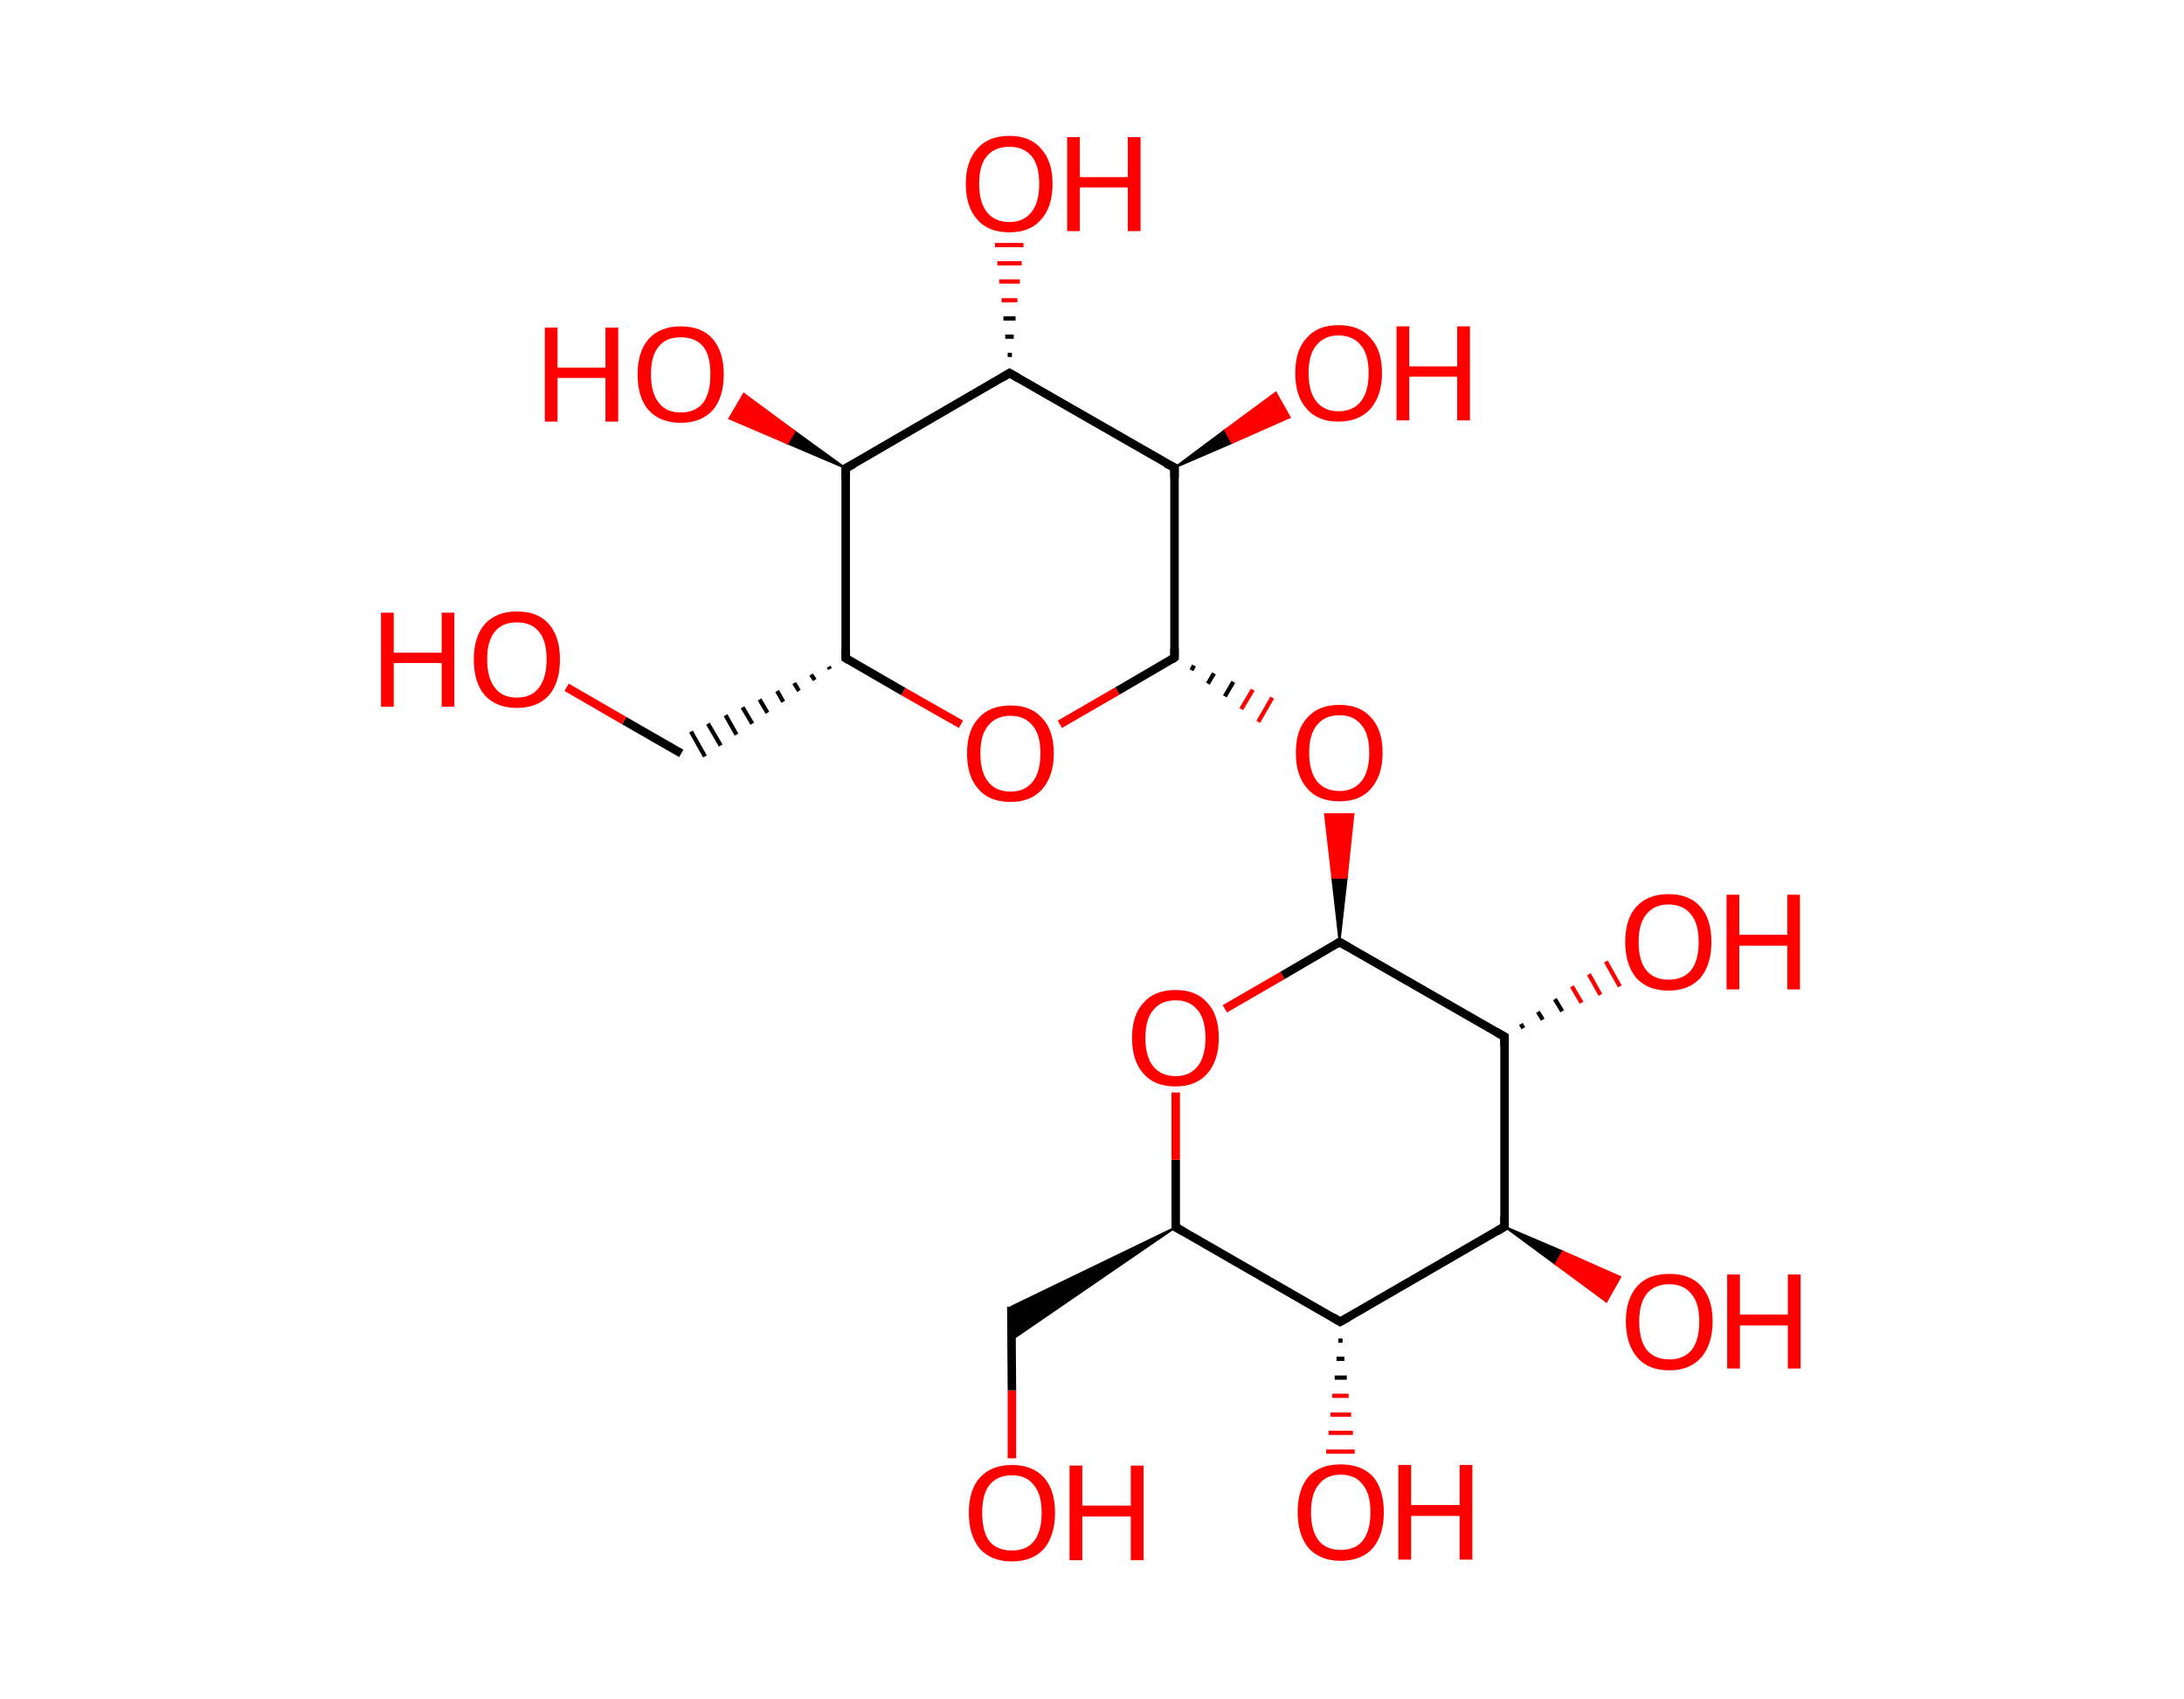
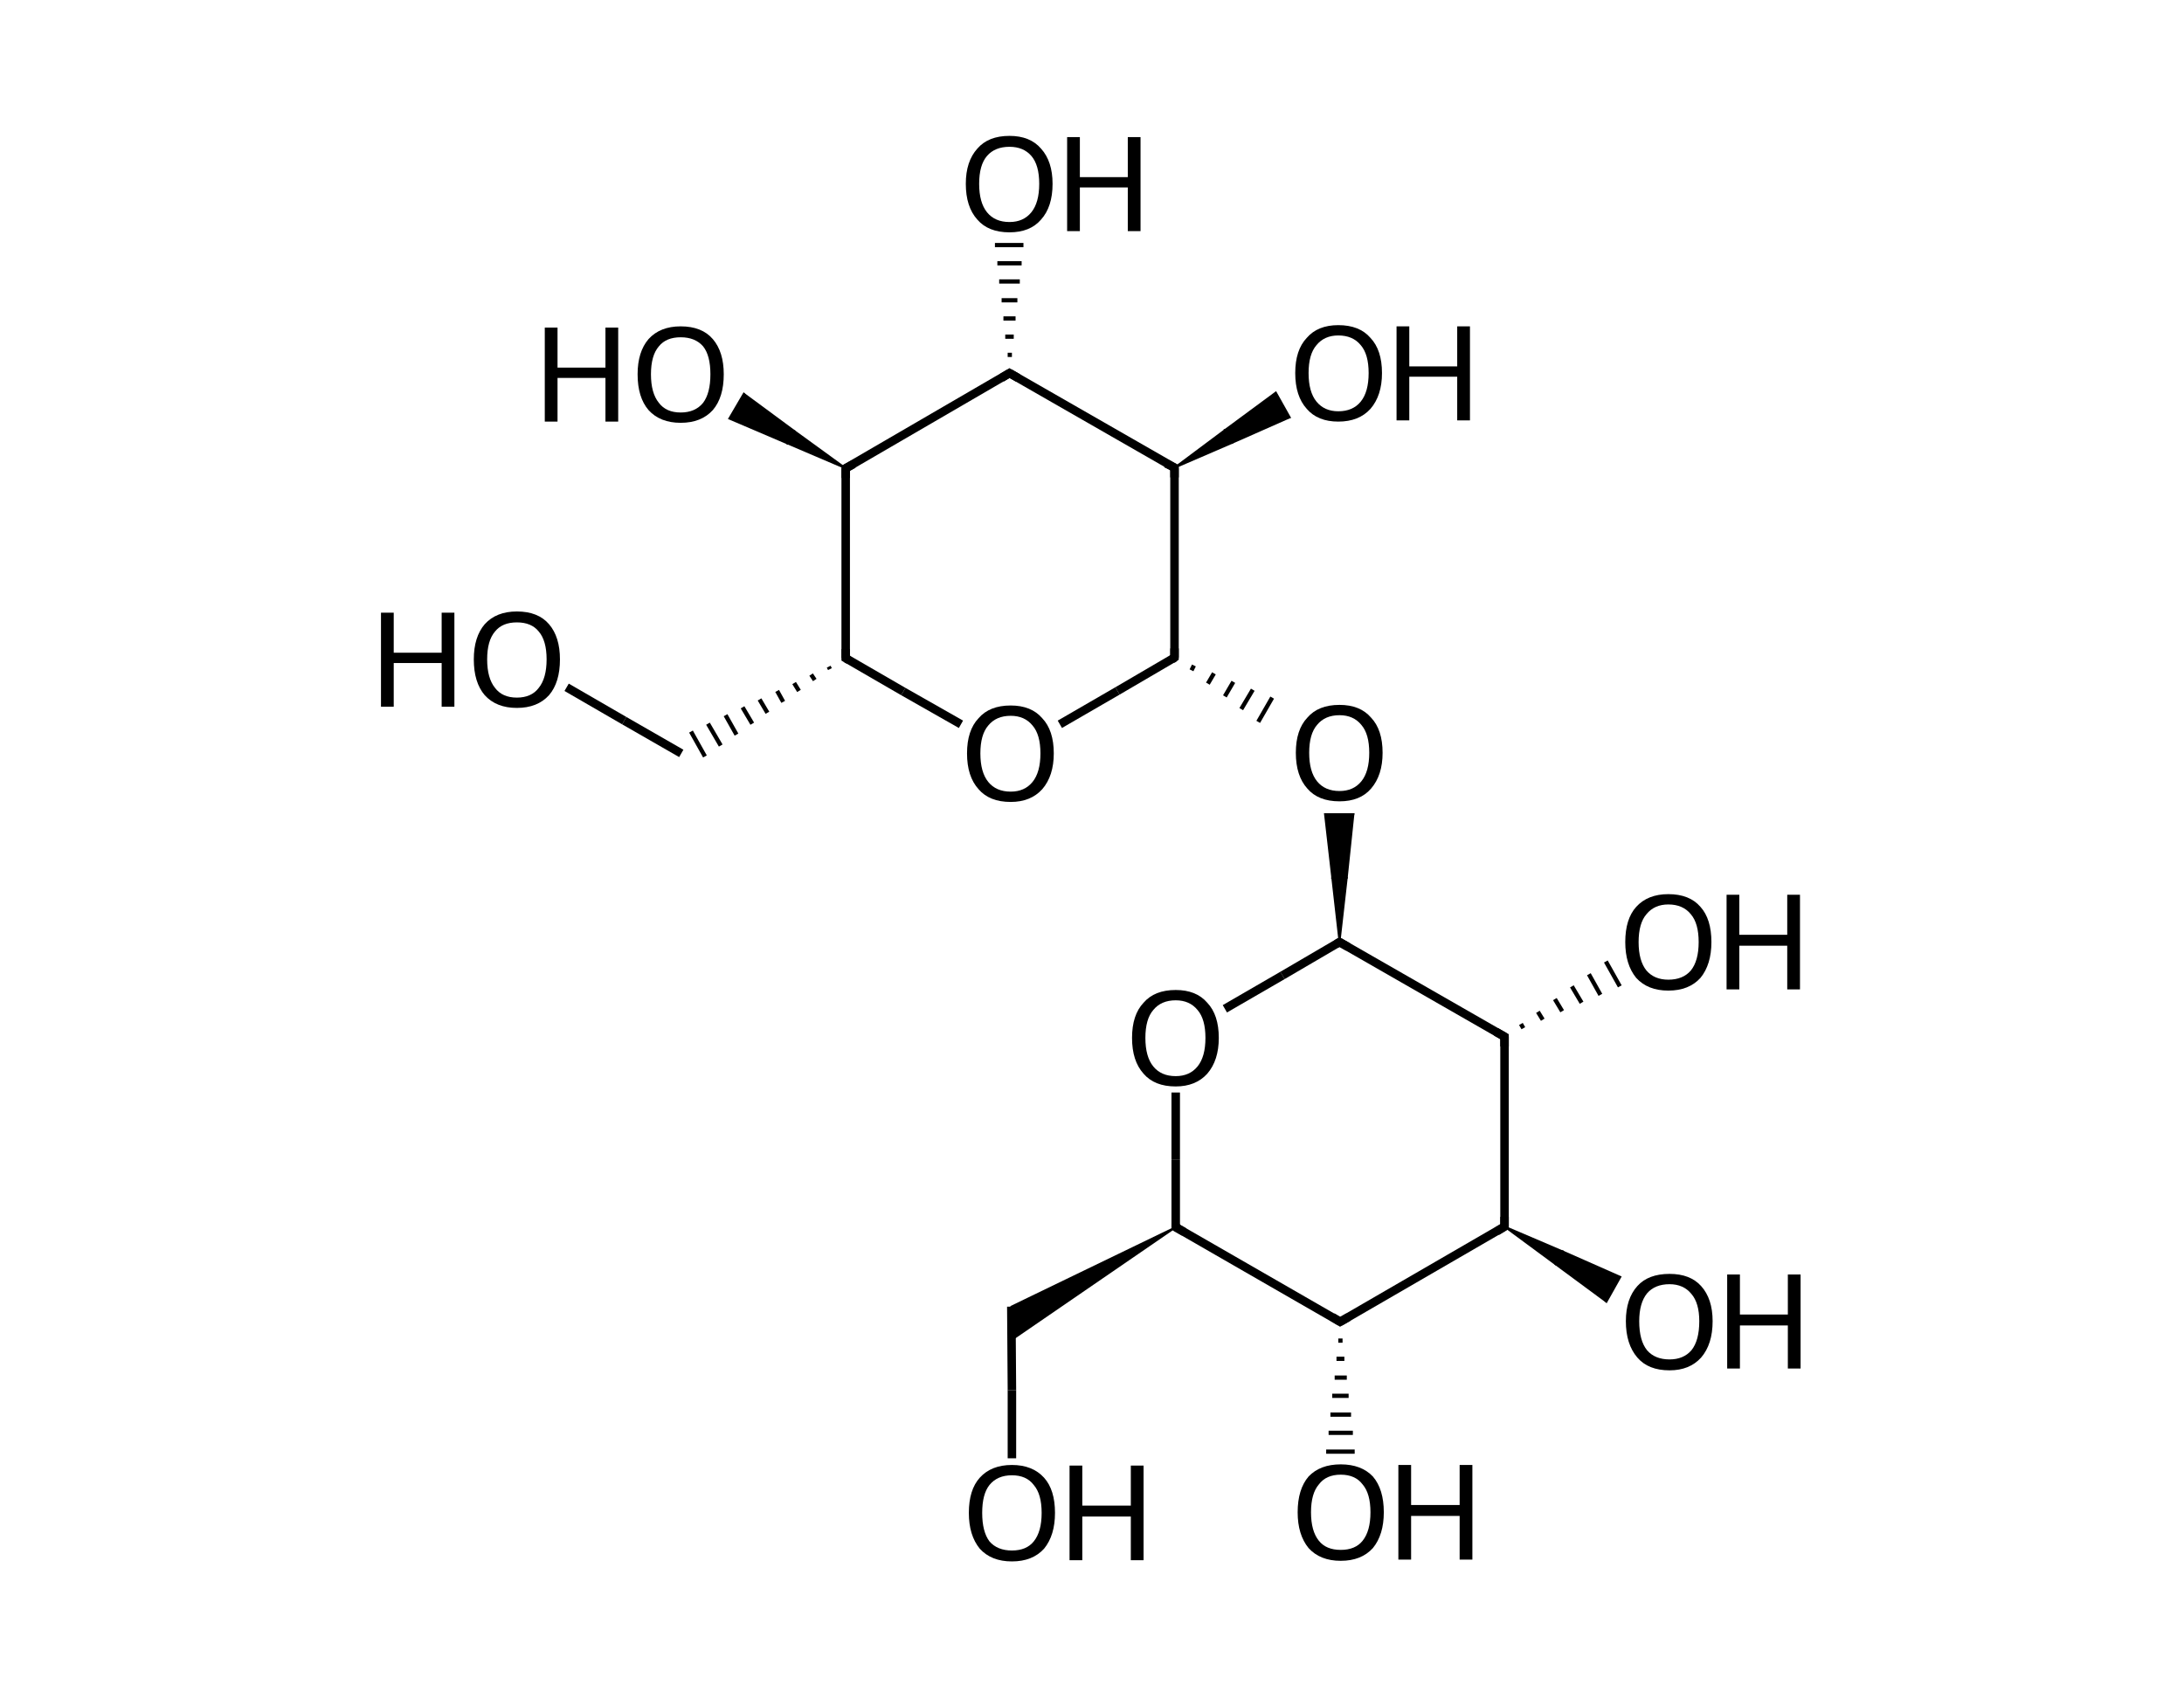
<svg xmlns="http://www.w3.org/2000/svg" version="1.1" baseProfile="full" xml:space="preserve" width="360px" height="280px" viewBox="0 0 360 280">
-   <path class="bond-0 atom-0 atom-1" d="M 166.8,240.4 L 166.8,229.2" style="fill:none;fill-rule:evenodd;stroke:#FF0000;stroke-width:1.4px;stroke-linecap:butt;stroke-linejoin:miter;stroke-opacity:1" />
+   <path class="bond-0 atom-0 atom-1" d="M 166.8,240.4 L 166.8,229.2" style="fill:none;fill-rule:evenodd;stroke:#000000;stroke-width:1.4px;stroke-linecap:butt;stroke-linejoin:miter;stroke-opacity:1" />
  <path class="bond-0 atom-0 atom-1" d="M 166.8,229.2 L 166.7,215.4" style="fill:none;fill-rule:evenodd;stroke:#000000;stroke-width:1.4px;stroke-linecap:butt;stroke-linejoin:miter;stroke-opacity:1" />
  <path class="bond-1 atom-2 atom-1" d="M 193.8,202.3 L 166.7,220.9 L 166.7,215.4 Z" style="fill:#000000;fill-rule:evenodd;fill-opacity:1;stroke:#000000;stroke-width:0.3px;stroke-linecap:butt;stroke-linejoin:miter;stroke-opacity:1;" />
  <path class="bond-2 atom-2 atom-3" d="M 193.8,202.3 L 193.8,191.2" style="fill:none;fill-rule:evenodd;stroke:#000000;stroke-width:1.4px;stroke-linecap:butt;stroke-linejoin:miter;stroke-opacity:1" />
-   <path class="bond-2 atom-2 atom-3" d="M 193.8,191.2 L 193.8,180.1" style="fill:none;fill-rule:evenodd;stroke:#FF0000;stroke-width:1.4px;stroke-linecap:butt;stroke-linejoin:miter;stroke-opacity:1" />
-   <path class="bond-3 atom-3 atom-4" d="M 201.9,166.3 L 211.4,160.8" style="fill:none;fill-rule:evenodd;stroke:#FF0000;stroke-width:1.4px;stroke-linecap:butt;stroke-linejoin:miter;stroke-opacity:1" />
+   <path class="bond-2 atom-2 atom-3" d="M 193.8,191.2 L 193.8,180.1" style="fill:none;fill-rule:evenodd;stroke:#000000;stroke-width:1.4px;stroke-linecap:butt;stroke-linejoin:miter;stroke-opacity:1" />
+   <path class="bond-3 atom-3 atom-4" d="M 201.9,166.3 L 211.4,160.8" style="fill:none;fill-rule:evenodd;stroke:#000000;stroke-width:1.4px;stroke-linecap:butt;stroke-linejoin:miter;stroke-opacity:1" />
  <path class="bond-3 atom-3 atom-4" d="M 211.4,160.8 L 220.8,155.3" style="fill:none;fill-rule:evenodd;stroke:#000000;stroke-width:1.4px;stroke-linecap:butt;stroke-linejoin:miter;stroke-opacity:1" />
  <path class="bond-4 atom-4 atom-5" d="M 220.8,155.3 L 219.6,144.7 L 222.0,144.7 Z" style="fill:#000000;fill-rule:evenodd;fill-opacity:1;stroke:#000000;stroke-width:0.3px;stroke-linecap:butt;stroke-linejoin:miter;stroke-opacity:1;" />
-   <path class="bond-4 atom-4 atom-5" d="M 219.6,144.7 L 223.1,134.2 L 218.4,134.2 Z" style="fill:#FF0000;fill-rule:evenodd;fill-opacity:1;stroke:#FF0000;stroke-width:0.3px;stroke-linecap:butt;stroke-linejoin:miter;stroke-opacity:1;" />
-   <path class="bond-4 atom-4 atom-5" d="M 219.6,144.7 L 222.0,144.7 L 223.1,134.2 Z" style="fill:#FF0000;fill-rule:evenodd;fill-opacity:1;stroke:#FF0000;stroke-width:0.3px;stroke-linecap:butt;stroke-linejoin:miter;stroke-opacity:1;" />
+   <path class="bond-4 atom-4 atom-5" d="M 219.6,144.7 L 223.1,134.2 L 218.4,134.2 Z" style="fill:#000000;fill-rule:evenodd;fill-opacity:1;stroke:#000000;stroke-width:0.3px;stroke-linecap:butt;stroke-linejoin:miter;stroke-opacity:1;" />
+   <path class="bond-4 atom-4 atom-5" d="M 219.6,144.7 L 222.0,144.7 L 223.1,134.2 Z" style="fill:#000000;fill-rule:evenodd;fill-opacity:1;stroke:#000000;stroke-width:0.3px;stroke-linecap:butt;stroke-linejoin:miter;stroke-opacity:1;" />
  <path class="bond-5 atom-6 atom-5" d="M 196.4,110.5 L 196.8,109.7" style="fill:none;fill-rule:evenodd;stroke:#000000;stroke-width:0.7px;stroke-linecap:butt;stroke-linejoin:miter;stroke-opacity:1" />
  <path class="bond-5 atom-6 atom-5" d="M 199.1,112.7 L 200.1,111.0" style="fill:none;fill-rule:evenodd;stroke:#000000;stroke-width:0.7px;stroke-linecap:butt;stroke-linejoin:miter;stroke-opacity:1" />
  <path class="bond-5 atom-6 atom-5" d="M 201.9,114.8 L 203.3,112.4" style="fill:none;fill-rule:evenodd;stroke:#000000;stroke-width:0.7px;stroke-linecap:butt;stroke-linejoin:miter;stroke-opacity:1" />
-   <path class="bond-5 atom-6 atom-5" d="M 204.6,116.9 L 206.5,113.7" style="fill:none;fill-rule:evenodd;stroke:#FF0000;stroke-width:0.7px;stroke-linecap:butt;stroke-linejoin:miter;stroke-opacity:1" />
-   <path class="bond-5 atom-6 atom-5" d="M 207.4,119.0 L 209.7,115.0" style="fill:none;fill-rule:evenodd;stroke:#FF0000;stroke-width:0.7px;stroke-linecap:butt;stroke-linejoin:miter;stroke-opacity:1" />
+   <path class="bond-5 atom-6 atom-5" d="M 204.6,116.9 L 206.5,113.7" style="fill:none;fill-rule:evenodd;stroke:#000000;stroke-width:0.7px;stroke-linecap:butt;stroke-linejoin:miter;stroke-opacity:1" />
+   <path class="bond-5 atom-6 atom-5" d="M 207.4,119.0 L 209.7,115.0" style="fill:none;fill-rule:evenodd;stroke:#000000;stroke-width:0.7px;stroke-linecap:butt;stroke-linejoin:miter;stroke-opacity:1" />
  <path class="bond-6 atom-6 atom-7" d="M 193.6,108.4 L 193.6,77.1" style="fill:none;fill-rule:evenodd;stroke:#000000;stroke-width:1.4px;stroke-linecap:butt;stroke-linejoin:miter;stroke-opacity:1" />
  <path class="bond-7 atom-7 atom-8" d="M 193.6,77.1 L 201.9,70.9 L 203.1,73.0 Z" style="fill:#000000;fill-rule:evenodd;fill-opacity:1;stroke:#000000;stroke-width:0.3px;stroke-linecap:butt;stroke-linejoin:miter;stroke-opacity:1;" />
-   <path class="bond-7 atom-7 atom-8" d="M 201.9,70.9 L 212.6,68.8 L 210.3,64.7 Z" style="fill:#FF0000;fill-rule:evenodd;fill-opacity:1;stroke:#FF0000;stroke-width:0.3px;stroke-linecap:butt;stroke-linejoin:miter;stroke-opacity:1;" />
-   <path class="bond-7 atom-7 atom-8" d="M 201.9,70.9 L 203.1,73.0 L 212.6,68.8 Z" style="fill:#FF0000;fill-rule:evenodd;fill-opacity:1;stroke:#FF0000;stroke-width:0.3px;stroke-linecap:butt;stroke-linejoin:miter;stroke-opacity:1;" />
+   <path class="bond-7 atom-7 atom-8" d="M 201.9,70.9 L 212.6,68.8 L 210.3,64.7 Z" style="fill:#000000;fill-rule:evenodd;fill-opacity:1;stroke:#000000;stroke-width:0.3px;stroke-linecap:butt;stroke-linejoin:miter;stroke-opacity:1;" />
+   <path class="bond-7 atom-7 atom-8" d="M 201.9,70.9 L 203.1,73.0 L 212.6,68.8 Z" style="fill:#000000;fill-rule:evenodd;fill-opacity:1;stroke:#000000;stroke-width:0.3px;stroke-linecap:butt;stroke-linejoin:miter;stroke-opacity:1;" />
  <path class="bond-8 atom-7 atom-9" d="M 193.6,77.1 L 166.4,61.5" style="fill:none;fill-rule:evenodd;stroke:#000000;stroke-width:1.4px;stroke-linecap:butt;stroke-linejoin:miter;stroke-opacity:1" />
  <path class="bond-9 atom-9 atom-10" d="M 166.1,58.5 L 166.8,58.5" style="fill:none;fill-rule:evenodd;stroke:#000000;stroke-width:0.7px;stroke-linecap:butt;stroke-linejoin:miter;stroke-opacity:1" />
  <path class="bond-9 atom-9 atom-10" d="M 165.7,55.5 L 167.1,55.5" style="fill:none;fill-rule:evenodd;stroke:#000000;stroke-width:0.7px;stroke-linecap:butt;stroke-linejoin:miter;stroke-opacity:1" />
  <path class="bond-9 atom-9 atom-10" d="M 165.4,52.5 L 167.4,52.5" style="fill:none;fill-rule:evenodd;stroke:#000000;stroke-width:0.7px;stroke-linecap:butt;stroke-linejoin:miter;stroke-opacity:1" />
-   <path class="bond-9 atom-9 atom-10" d="M 165.1,49.5 L 167.7,49.5" style="fill:none;fill-rule:evenodd;stroke:#FF0000;stroke-width:0.7px;stroke-linecap:butt;stroke-linejoin:miter;stroke-opacity:1" />
-   <path class="bond-9 atom-9 atom-10" d="M 164.7,46.4 L 168.1,46.4" style="fill:none;fill-rule:evenodd;stroke:#FF0000;stroke-width:0.7px;stroke-linecap:butt;stroke-linejoin:miter;stroke-opacity:1" />
-   <path class="bond-9 atom-9 atom-10" d="M 164.4,43.4 L 168.4,43.4" style="fill:none;fill-rule:evenodd;stroke:#FF0000;stroke-width:0.7px;stroke-linecap:butt;stroke-linejoin:miter;stroke-opacity:1" />
-   <path class="bond-9 atom-9 atom-10" d="M 164.0,40.4 L 168.7,40.4" style="fill:none;fill-rule:evenodd;stroke:#FF0000;stroke-width:0.7px;stroke-linecap:butt;stroke-linejoin:miter;stroke-opacity:1" />
+   <path class="bond-9 atom-9 atom-10" d="M 165.1,49.5 L 167.7,49.5" style="fill:none;fill-rule:evenodd;stroke:#000000;stroke-width:0.7px;stroke-linecap:butt;stroke-linejoin:miter;stroke-opacity:1" />
+   <path class="bond-9 atom-9 atom-10" d="M 164.7,46.4 L 168.1,46.4" style="fill:none;fill-rule:evenodd;stroke:#000000;stroke-width:0.7px;stroke-linecap:butt;stroke-linejoin:miter;stroke-opacity:1" />
+   <path class="bond-9 atom-9 atom-10" d="M 164.4,43.4 L 168.4,43.4" style="fill:none;fill-rule:evenodd;stroke:#000000;stroke-width:0.7px;stroke-linecap:butt;stroke-linejoin:miter;stroke-opacity:1" />
+   <path class="bond-9 atom-9 atom-10" d="M 164.0,40.4 L 168.7,40.4" style="fill:none;fill-rule:evenodd;stroke:#000000;stroke-width:0.7px;stroke-linecap:butt;stroke-linejoin:miter;stroke-opacity:1" />
  <path class="bond-10 atom-9 atom-11" d="M 166.4,61.5 L 139.4,77.2" style="fill:none;fill-rule:evenodd;stroke:#000000;stroke-width:1.4px;stroke-linecap:butt;stroke-linejoin:miter;stroke-opacity:1" />
  <path class="bond-11 atom-11 atom-12" d="M 139.4,77.2 L 129.8,73.1 L 131.0,71.1 Z" style="fill:#000000;fill-rule:evenodd;fill-opacity:1;stroke:#000000;stroke-width:0.3px;stroke-linecap:butt;stroke-linejoin:miter;stroke-opacity:1;" />
-   <path class="bond-11 atom-11 atom-12" d="M 129.8,73.1 L 122.6,64.9 L 120.2,69.0 Z" style="fill:#FF0000;fill-rule:evenodd;fill-opacity:1;stroke:#FF0000;stroke-width:0.3px;stroke-linecap:butt;stroke-linejoin:miter;stroke-opacity:1;" />
-   <path class="bond-11 atom-11 atom-12" d="M 129.8,73.1 L 131.0,71.1 L 122.6,64.9 Z" style="fill:#FF0000;fill-rule:evenodd;fill-opacity:1;stroke:#FF0000;stroke-width:0.3px;stroke-linecap:butt;stroke-linejoin:miter;stroke-opacity:1;" />
+   <path class="bond-11 atom-11 atom-12" d="M 129.8,73.1 L 122.6,64.9 L 120.2,69.0 Z" style="fill:#000000;fill-rule:evenodd;fill-opacity:1;stroke:#000000;stroke-width:0.3px;stroke-linecap:butt;stroke-linejoin:miter;stroke-opacity:1;" />
+   <path class="bond-11 atom-11 atom-12" d="M 129.8,73.1 L 131.0,71.1 L 122.6,64.9 Z" style="fill:#000000;fill-rule:evenodd;fill-opacity:1;stroke:#000000;stroke-width:0.3px;stroke-linecap:butt;stroke-linejoin:miter;stroke-opacity:1;" />
  <path class="bond-12 atom-11 atom-13" d="M 139.4,77.2 L 139.4,108.5" style="fill:none;fill-rule:evenodd;stroke:#000000;stroke-width:1.4px;stroke-linecap:butt;stroke-linejoin:miter;stroke-opacity:1" />
  <path class="bond-13 atom-13 atom-14" d="M 136.6,109.9 L 136.8,110.3" style="fill:none;fill-rule:evenodd;stroke:#000000;stroke-width:0.7px;stroke-linecap:butt;stroke-linejoin:miter;stroke-opacity:1" />
  <path class="bond-13 atom-13 atom-14" d="M 133.7,111.2 L 134.3,112.1" style="fill:none;fill-rule:evenodd;stroke:#000000;stroke-width:0.7px;stroke-linecap:butt;stroke-linejoin:miter;stroke-opacity:1" />
  <path class="bond-13 atom-13 atom-14" d="M 130.9,112.6 L 131.7,113.9" style="fill:none;fill-rule:evenodd;stroke:#000000;stroke-width:0.7px;stroke-linecap:butt;stroke-linejoin:miter;stroke-opacity:1" />
  <path class="bond-13 atom-13 atom-14" d="M 128.1,113.9 L 129.1,115.7" style="fill:none;fill-rule:evenodd;stroke:#000000;stroke-width:0.7px;stroke-linecap:butt;stroke-linejoin:miter;stroke-opacity:1" />
  <path class="bond-13 atom-13 atom-14" d="M 125.2,115.3 L 126.5,117.5" style="fill:none;fill-rule:evenodd;stroke:#000000;stroke-width:0.7px;stroke-linecap:butt;stroke-linejoin:miter;stroke-opacity:1" />
  <path class="bond-13 atom-13 atom-14" d="M 122.4,116.6 L 124.0,119.3" style="fill:none;fill-rule:evenodd;stroke:#000000;stroke-width:0.7px;stroke-linecap:butt;stroke-linejoin:miter;stroke-opacity:1" />
  <path class="bond-13 atom-13 atom-14" d="M 119.6,117.9 L 121.4,121.1" style="fill:none;fill-rule:evenodd;stroke:#000000;stroke-width:0.7px;stroke-linecap:butt;stroke-linejoin:miter;stroke-opacity:1" />
  <path class="bond-13 atom-13 atom-14" d="M 116.7,119.3 L 118.8,122.9" style="fill:none;fill-rule:evenodd;stroke:#000000;stroke-width:0.7px;stroke-linecap:butt;stroke-linejoin:miter;stroke-opacity:1" />
  <path class="bond-13 atom-13 atom-14" d="M 113.9,120.6 L 116.2,124.7" style="fill:none;fill-rule:evenodd;stroke:#000000;stroke-width:0.7px;stroke-linecap:butt;stroke-linejoin:miter;stroke-opacity:1" />
  <path class="bond-14 atom-14 atom-15" d="M 112.3,124.2 L 102.9,118.8" style="fill:none;fill-rule:evenodd;stroke:#000000;stroke-width:1.4px;stroke-linecap:butt;stroke-linejoin:miter;stroke-opacity:1" />
-   <path class="bond-14 atom-14 atom-15" d="M 102.9,118.8 L 93.4,113.3" style="fill:none;fill-rule:evenodd;stroke:#FF0000;stroke-width:1.4px;stroke-linecap:butt;stroke-linejoin:miter;stroke-opacity:1" />
+   <path class="bond-14 atom-14 atom-15" d="M 102.9,118.8 L 93.4,113.3" style="fill:none;fill-rule:evenodd;stroke:#000000;stroke-width:1.4px;stroke-linecap:butt;stroke-linejoin:miter;stroke-opacity:1" />
  <path class="bond-15 atom-13 atom-16" d="M 139.4,108.5 L 148.9,114.0" style="fill:none;fill-rule:evenodd;stroke:#000000;stroke-width:1.4px;stroke-linecap:butt;stroke-linejoin:miter;stroke-opacity:1" />
-   <path class="bond-15 atom-13 atom-16" d="M 148.9,114.0 L 158.4,119.4" style="fill:none;fill-rule:evenodd;stroke:#FF0000;stroke-width:1.4px;stroke-linecap:butt;stroke-linejoin:miter;stroke-opacity:1" />
+   <path class="bond-15 atom-13 atom-16" d="M 148.9,114.0 L 158.4,119.4" style="fill:none;fill-rule:evenodd;stroke:#000000;stroke-width:1.4px;stroke-linecap:butt;stroke-linejoin:miter;stroke-opacity:1" />
  <path class="bond-16 atom-4 atom-17" d="M 220.8,155.3 L 248.0,170.9" style="fill:none;fill-rule:evenodd;stroke:#000000;stroke-width:1.4px;stroke-linecap:butt;stroke-linejoin:miter;stroke-opacity:1" />
  <path class="bond-17 atom-17 atom-18" d="M 250.7,168.8 L 251.1,169.5" style="fill:none;fill-rule:evenodd;stroke:#000000;stroke-width:0.7px;stroke-linecap:butt;stroke-linejoin:miter;stroke-opacity:1" />
  <path class="bond-17 atom-17 atom-18" d="M 253.5,166.8 L 254.3,168.1" style="fill:none;fill-rule:evenodd;stroke:#000000;stroke-width:0.7px;stroke-linecap:butt;stroke-linejoin:miter;stroke-opacity:1" />
  <path class="bond-17 atom-17 atom-18" d="M 256.3,164.7 L 257.5,166.7" style="fill:none;fill-rule:evenodd;stroke:#000000;stroke-width:0.7px;stroke-linecap:butt;stroke-linejoin:miter;stroke-opacity:1" />
-   <path class="bond-17 atom-17 atom-18" d="M 259.1,162.6 L 260.7,165.3" style="fill:none;fill-rule:evenodd;stroke:#FF0000;stroke-width:0.7px;stroke-linecap:butt;stroke-linejoin:miter;stroke-opacity:1" />
-   <path class="bond-17 atom-17 atom-18" d="M 261.9,160.6 L 263.8,164.0" style="fill:none;fill-rule:evenodd;stroke:#FF0000;stroke-width:0.7px;stroke-linecap:butt;stroke-linejoin:miter;stroke-opacity:1" />
-   <path class="bond-17 atom-17 atom-18" d="M 264.7,158.5 L 267.0,162.6" style="fill:none;fill-rule:evenodd;stroke:#FF0000;stroke-width:0.7px;stroke-linecap:butt;stroke-linejoin:miter;stroke-opacity:1" />
+   <path class="bond-17 atom-17 atom-18" d="M 259.1,162.6 L 260.7,165.3" style="fill:none;fill-rule:evenodd;stroke:#000000;stroke-width:0.7px;stroke-linecap:butt;stroke-linejoin:miter;stroke-opacity:1" />
+   <path class="bond-17 atom-17 atom-18" d="M 261.9,160.6 L 263.8,164.0" style="fill:none;fill-rule:evenodd;stroke:#000000;stroke-width:0.7px;stroke-linecap:butt;stroke-linejoin:miter;stroke-opacity:1" />
+   <path class="bond-17 atom-17 atom-18" d="M 264.7,158.5 L 267.0,162.6" style="fill:none;fill-rule:evenodd;stroke:#000000;stroke-width:0.7px;stroke-linecap:butt;stroke-linejoin:miter;stroke-opacity:1" />
  <path class="bond-18 atom-17 atom-19" d="M 248.0,170.9 L 248.0,202.2" style="fill:none;fill-rule:evenodd;stroke:#000000;stroke-width:1.4px;stroke-linecap:butt;stroke-linejoin:miter;stroke-opacity:1" />
  <path class="bond-19 atom-19 atom-20" d="M 248.0,202.2 L 257.6,206.3 L 256.4,208.4 Z" style="fill:#000000;fill-rule:evenodd;fill-opacity:1;stroke:#000000;stroke-width:0.3px;stroke-linecap:butt;stroke-linejoin:miter;stroke-opacity:1;" />
-   <path class="bond-19 atom-19 atom-20" d="M 257.6,206.3 L 264.8,214.6 L 267.1,210.5 Z" style="fill:#FF0000;fill-rule:evenodd;fill-opacity:1;stroke:#FF0000;stroke-width:0.3px;stroke-linecap:butt;stroke-linejoin:miter;stroke-opacity:1;" />
-   <path class="bond-19 atom-19 atom-20" d="M 257.6,206.3 L 256.4,208.4 L 264.8,214.6 Z" style="fill:#FF0000;fill-rule:evenodd;fill-opacity:1;stroke:#FF0000;stroke-width:0.3px;stroke-linecap:butt;stroke-linejoin:miter;stroke-opacity:1;" />
+   <path class="bond-19 atom-19 atom-20" d="M 257.6,206.3 L 264.8,214.6 L 267.1,210.5 Z" style="fill:#000000;fill-rule:evenodd;fill-opacity:1;stroke:#000000;stroke-width:0.3px;stroke-linecap:butt;stroke-linejoin:miter;stroke-opacity:1;" />
+   <path class="bond-19 atom-19 atom-20" d="M 257.6,206.3 L 256.4,208.4 L 264.8,214.6 Z" style="fill:#000000;fill-rule:evenodd;fill-opacity:1;stroke:#000000;stroke-width:0.3px;stroke-linecap:butt;stroke-linejoin:miter;stroke-opacity:1;" />
  <path class="bond-20 atom-19 atom-21" d="M 248.0,202.2 L 220.9,217.9" style="fill:none;fill-rule:evenodd;stroke:#000000;stroke-width:1.4px;stroke-linecap:butt;stroke-linejoin:miter;stroke-opacity:1" />
  <path class="bond-21 atom-21 atom-22" d="M 221.3,221.0 L 220.6,221.0" style="fill:none;fill-rule:evenodd;stroke:#000000;stroke-width:0.7px;stroke-linecap:butt;stroke-linejoin:miter;stroke-opacity:1" />
  <path class="bond-21 atom-21 atom-22" d="M 221.6,224.0 L 220.3,224.0" style="fill:none;fill-rule:evenodd;stroke:#000000;stroke-width:0.7px;stroke-linecap:butt;stroke-linejoin:miter;stroke-opacity:1" />
  <path class="bond-21 atom-21 atom-22" d="M 222.0,227.1 L 220.0,227.1" style="fill:none;fill-rule:evenodd;stroke:#000000;stroke-width:0.7px;stroke-linecap:butt;stroke-linejoin:miter;stroke-opacity:1" />
-   <path class="bond-21 atom-21 atom-22" d="M 222.3,230.1 L 219.6,230.1" style="fill:none;fill-rule:evenodd;stroke:#FF0000;stroke-width:0.7px;stroke-linecap:butt;stroke-linejoin:miter;stroke-opacity:1" />
-   <path class="bond-21 atom-21 atom-22" d="M 222.7,233.2 L 219.3,233.2" style="fill:none;fill-rule:evenodd;stroke:#FF0000;stroke-width:0.7px;stroke-linecap:butt;stroke-linejoin:miter;stroke-opacity:1" />
-   <path class="bond-21 atom-21 atom-22" d="M 223.0,236.2 L 219.0,236.2" style="fill:none;fill-rule:evenodd;stroke:#FF0000;stroke-width:0.7px;stroke-linecap:butt;stroke-linejoin:miter;stroke-opacity:1" />
-   <path class="bond-21 atom-21 atom-22" d="M 223.3,239.3 L 218.6,239.3" style="fill:none;fill-rule:evenodd;stroke:#FF0000;stroke-width:0.7px;stroke-linecap:butt;stroke-linejoin:miter;stroke-opacity:1" />
+   <path class="bond-21 atom-21 atom-22" d="M 222.3,230.1 L 219.6,230.1" style="fill:none;fill-rule:evenodd;stroke:#000000;stroke-width:0.7px;stroke-linecap:butt;stroke-linejoin:miter;stroke-opacity:1" />
+   <path class="bond-21 atom-21 atom-22" d="M 222.7,233.2 L 219.3,233.2" style="fill:none;fill-rule:evenodd;stroke:#000000;stroke-width:0.7px;stroke-linecap:butt;stroke-linejoin:miter;stroke-opacity:1" />
+   <path class="bond-21 atom-21 atom-22" d="M 223.0,236.2 L 219.0,236.2" style="fill:none;fill-rule:evenodd;stroke:#000000;stroke-width:0.7px;stroke-linecap:butt;stroke-linejoin:miter;stroke-opacity:1" />
+   <path class="bond-21 atom-21 atom-22" d="M 223.3,239.3 L 218.6,239.3" style="fill:none;fill-rule:evenodd;stroke:#000000;stroke-width:0.7px;stroke-linecap:butt;stroke-linejoin:miter;stroke-opacity:1" />
  <path class="bond-22 atom-21 atom-2" d="M 220.9,217.9 L 193.8,202.3" style="fill:none;fill-rule:evenodd;stroke:#000000;stroke-width:1.4px;stroke-linecap:butt;stroke-linejoin:miter;stroke-opacity:1" />
-   <path class="bond-23 atom-16 atom-6" d="M 174.7,119.4 L 184.2,113.9" style="fill:none;fill-rule:evenodd;stroke:#FF0000;stroke-width:1.4px;stroke-linecap:butt;stroke-linejoin:miter;stroke-opacity:1" />
+   <path class="bond-23 atom-16 atom-6" d="M 174.7,119.4 L 184.2,113.9" style="fill:none;fill-rule:evenodd;stroke:#000000;stroke-width:1.4px;stroke-linecap:butt;stroke-linejoin:miter;stroke-opacity:1" />
  <path class="bond-23 atom-16 atom-6" d="M 184.2,113.9 L 193.6,108.4" style="fill:none;fill-rule:evenodd;stroke:#000000;stroke-width:1.4px;stroke-linecap:butt;stroke-linejoin:miter;stroke-opacity:1" />
  <path d="M 193.8,201.8 L 193.8,202.3 L 195.2,203.1" style="fill:none;stroke:#000000;stroke-width:1.4px;stroke-linecap:butt;stroke-linejoin:miter;stroke-opacity:1;" />
  <path d="M 220.3,155.6 L 220.8,155.3 L 222.2,156.1" style="fill:none;stroke:#000000;stroke-width:1.4px;stroke-linecap:butt;stroke-linejoin:miter;stroke-opacity:1;" />
  <path d="M 193.6,106.9 L 193.6,108.4 L 193.2,108.7" style="fill:none;stroke:#000000;stroke-width:1.4px;stroke-linecap:butt;stroke-linejoin:miter;stroke-opacity:1;" />
  <path d="M 193.6,78.7 L 193.6,77.1 L 192.2,76.4" style="fill:none;stroke:#000000;stroke-width:1.4px;stroke-linecap:butt;stroke-linejoin:miter;stroke-opacity:1;" />
  <path d="M 167.8,62.3 L 166.4,61.5 L 165.1,62.3" style="fill:none;stroke:#000000;stroke-width:1.4px;stroke-linecap:butt;stroke-linejoin:miter;stroke-opacity:1;" />
  <path d="M 140.7,76.5 L 139.4,77.2 L 139.4,78.8" style="fill:none;stroke:#000000;stroke-width:1.4px;stroke-linecap:butt;stroke-linejoin:miter;stroke-opacity:1;" />
  <path d="M 139.4,107.0 L 139.4,108.5 L 139.9,108.8" style="fill:none;stroke:#000000;stroke-width:1.4px;stroke-linecap:butt;stroke-linejoin:miter;stroke-opacity:1;" />
  <path d="M 246.6,170.1 L 248.0,170.9 L 248.0,172.5" style="fill:none;stroke:#000000;stroke-width:1.4px;stroke-linecap:butt;stroke-linejoin:miter;stroke-opacity:1;" />
  <path d="M 248.0,200.6 L 248.0,202.2 L 246.7,203.0" style="fill:none;stroke:#000000;stroke-width:1.4px;stroke-linecap:butt;stroke-linejoin:miter;stroke-opacity:1;" />
  <path d="M 222.3,217.1 L 220.9,217.9 L 219.6,217.1" style="fill:none;stroke:#000000;stroke-width:1.4px;stroke-linecap:butt;stroke-linejoin:miter;stroke-opacity:1;" />
-   <path class="atom-0" d="M 159.7 249.4 Q 159.7 245.6, 161.5 243.6 Q 163.4 241.5, 166.8 241.5 Q 170.2 241.5, 172.1 243.6 Q 173.9 245.6, 173.9 249.4 Q 173.9 253.1, 172.1 255.3 Q 170.2 257.4, 166.8 257.4 Q 163.4 257.4, 161.5 255.3 Q 159.7 253.1, 159.7 249.4 M 166.8 255.6 Q 169.2 255.6, 170.4 254.1 Q 171.7 252.5, 171.7 249.4 Q 171.7 246.3, 170.4 244.8 Q 169.2 243.2, 166.8 243.2 Q 164.4 243.2, 163.1 244.8 Q 161.9 246.3, 161.9 249.4 Q 161.9 252.5, 163.1 254.1 Q 164.4 255.6, 166.8 255.6 " fill="#FF0000" />
-   <path class="atom-0" d="M 176.3 241.6 L 178.4 241.6 L 178.4 248.2 L 186.4 248.2 L 186.4 241.6 L 188.5 241.6 L 188.5 257.2 L 186.4 257.2 L 186.4 250.0 L 178.4 250.0 L 178.4 257.2 L 176.3 257.2 L 176.3 241.6 " fill="#FF0000" />
-   <path class="atom-3" d="M 186.6 171.1 Q 186.6 167.3, 188.5 165.3 Q 190.3 163.2, 193.8 163.2 Q 197.2 163.2, 199.0 165.3 Q 200.9 167.3, 200.9 171.1 Q 200.9 174.8, 199.0 177.0 Q 197.1 179.1, 193.8 179.1 Q 190.3 179.1, 188.5 177.0 Q 186.6 174.9, 186.6 171.1 M 193.8 177.4 Q 196.1 177.4, 197.4 175.8 Q 198.7 174.2, 198.7 171.1 Q 198.7 168.0, 197.4 166.5 Q 196.1 164.9, 193.8 164.9 Q 191.4 164.9, 190.1 166.5 Q 188.8 168.0, 188.8 171.1 Q 188.8 174.2, 190.1 175.8 Q 191.4 177.4, 193.8 177.4 " fill="#FF0000" />
-   <path class="atom-5" d="M 213.6 124.1 Q 213.6 120.3, 215.5 118.3 Q 217.3 116.2, 220.8 116.2 Q 224.2 116.2, 226.0 118.3 Q 227.9 120.3, 227.9 124.1 Q 227.9 127.8, 226.0 130.0 Q 224.2 132.1, 220.8 132.1 Q 217.3 132.1, 215.5 130.0 Q 213.6 127.9, 213.6 124.1 M 220.8 130.4 Q 223.1 130.4, 224.4 128.8 Q 225.7 127.2, 225.7 124.1 Q 225.7 121.0, 224.4 119.5 Q 223.1 117.9, 220.8 117.9 Q 218.4 117.9, 217.1 119.5 Q 215.8 121.0, 215.8 124.1 Q 215.8 127.2, 217.1 128.8 Q 218.4 130.4, 220.8 130.4 " fill="#FF0000" />
-   <path class="atom-8" d="M 213.5 61.5 Q 213.5 57.7, 215.4 55.7 Q 217.2 53.6, 220.6 53.6 Q 224.1 53.6, 225.9 55.7 Q 227.8 57.7, 227.8 61.5 Q 227.8 65.2, 225.9 67.4 Q 224.0 69.5, 220.6 69.5 Q 217.2 69.5, 215.4 67.4 Q 213.5 65.3, 213.5 61.5 M 220.6 67.8 Q 223.0 67.8, 224.3 66.2 Q 225.6 64.6, 225.6 61.5 Q 225.6 58.4, 224.3 56.9 Q 223.0 55.3, 220.6 55.3 Q 218.3 55.3, 217.0 56.9 Q 215.7 58.4, 215.7 61.5 Q 215.7 64.6, 217.0 66.2 Q 218.3 67.8, 220.6 67.8 " fill="#FF0000" />
-   <path class="atom-8" d="M 230.2 53.8 L 232.3 53.8 L 232.3 60.4 L 240.2 60.4 L 240.2 53.8 L 242.3 53.8 L 242.3 69.3 L 240.2 69.3 L 240.2 62.1 L 232.3 62.1 L 232.3 69.3 L 230.2 69.3 L 230.2 53.8 " fill="#FF0000" />
-   <path class="atom-10" d="M 159.2 30.3 Q 159.2 26.6, 161.1 24.5 Q 162.9 22.4, 166.4 22.4 Q 169.8 22.4, 171.6 24.5 Q 173.5 26.6, 173.5 30.3 Q 173.5 34.1, 171.6 36.2 Q 169.8 38.3, 166.4 38.3 Q 162.9 38.3, 161.1 36.2 Q 159.2 34.1, 159.2 30.3 M 166.4 36.6 Q 168.7 36.6, 170.0 35.0 Q 171.3 33.4, 171.3 30.3 Q 171.3 27.2, 170.0 25.7 Q 168.7 24.2, 166.4 24.2 Q 164.0 24.2, 162.7 25.7 Q 161.4 27.2, 161.4 30.3 Q 161.4 33.4, 162.7 35.0 Q 164.0 36.6, 166.4 36.6 " fill="#FF0000" />
-   <path class="atom-10" d="M 175.9 22.6 L 178.0 22.6 L 178.0 29.2 L 185.9 29.2 L 185.9 22.6 L 188.0 22.6 L 188.0 38.1 L 185.9 38.1 L 185.9 30.9 L 178.0 30.9 L 178.0 38.1 L 175.9 38.1 L 175.9 22.6 " fill="#FF0000" />
-   <path class="atom-12" d="M 89.8 54.0 L 91.9 54.0 L 91.9 60.6 L 99.8 60.6 L 99.8 54.0 L 101.9 54.0 L 101.9 69.5 L 99.8 69.5 L 99.8 62.3 L 91.9 62.3 L 91.9 69.5 L 89.8 69.5 L 89.8 54.0 " fill="#FF0000" />
-   <path class="atom-12" d="M 105.1 61.7 Q 105.1 58.0, 106.9 55.9 Q 108.8 53.8, 112.2 53.8 Q 115.7 53.8, 117.5 55.9 Q 119.3 58.0, 119.3 61.7 Q 119.3 65.5, 117.5 67.6 Q 115.6 69.7, 112.2 69.7 Q 108.8 69.7, 106.9 67.6 Q 105.1 65.5, 105.1 61.7 M 112.2 68.0 Q 114.6 68.0, 115.9 66.4 Q 117.1 64.8, 117.1 61.7 Q 117.1 58.6, 115.9 57.1 Q 114.6 55.6, 112.2 55.6 Q 109.8 55.6, 108.6 57.1 Q 107.3 58.6, 107.3 61.7 Q 107.3 64.8, 108.6 66.4 Q 109.8 68.0, 112.2 68.0 " fill="#FF0000" />
-   <path class="atom-15" d="M 62.8 101.0 L 64.9 101.0 L 64.9 107.6 L 72.8 107.6 L 72.8 101.0 L 74.9 101.0 L 74.9 116.5 L 72.8 116.5 L 72.8 109.3 L 64.9 109.3 L 64.9 116.5 L 62.8 116.5 L 62.8 101.0 " fill="#FF0000" />
-   <path class="atom-15" d="M 78.1 108.7 Q 78.1 105.0, 79.9 102.9 Q 81.8 100.8, 85.2 100.8 Q 88.7 100.8, 90.5 102.9 Q 92.3 105.0, 92.3 108.7 Q 92.3 112.5, 90.5 114.6 Q 88.6 116.7, 85.2 116.7 Q 81.8 116.7, 79.9 114.6 Q 78.1 112.5, 78.1 108.7 M 85.2 115.0 Q 87.6 115.0, 88.8 113.4 Q 90.1 111.8, 90.1 108.7 Q 90.1 105.6, 88.8 104.1 Q 87.6 102.6, 85.2 102.6 Q 82.8 102.6, 81.6 104.1 Q 80.3 105.6, 80.3 108.7 Q 80.3 111.8, 81.6 113.4 Q 82.8 115.0, 85.2 115.0 " fill="#FF0000" />
-   <path class="atom-16" d="M 159.4 124.2 Q 159.4 120.4, 161.3 118.4 Q 163.1 116.3, 166.6 116.3 Q 170.0 116.3, 171.8 118.4 Q 173.7 120.4, 173.7 124.2 Q 173.7 127.9, 171.8 130.1 Q 169.9 132.2, 166.6 132.2 Q 163.1 132.2, 161.3 130.1 Q 159.4 128.0, 159.4 124.2 M 166.6 130.5 Q 168.9 130.5, 170.2 128.9 Q 171.5 127.3, 171.5 124.2 Q 171.5 121.1, 170.2 119.6 Q 168.9 118.0, 166.6 118.0 Q 164.2 118.0, 162.9 119.6 Q 161.6 121.1, 161.6 124.2 Q 161.6 127.3, 162.9 128.9 Q 164.2 130.5, 166.6 130.5 " fill="#FF0000" />
-   <path class="atom-18" d="M 267.9 155.3 Q 267.9 151.5, 269.7 149.5 Q 271.6 147.4, 275.0 147.4 Q 278.5 147.4, 280.3 149.5 Q 282.1 151.5, 282.1 155.3 Q 282.1 159.0, 280.3 161.2 Q 278.4 163.3, 275.0 163.3 Q 271.6 163.3, 269.7 161.2 Q 267.9 159.0, 267.9 155.3 M 275.0 161.5 Q 277.4 161.5, 278.7 160.0 Q 280.0 158.4, 280.0 155.3 Q 280.0 152.2, 278.7 150.7 Q 277.4 149.1, 275.0 149.1 Q 272.7 149.1, 271.4 150.7 Q 270.1 152.2, 270.1 155.3 Q 270.1 158.4, 271.4 160.0 Q 272.7 161.5, 275.0 161.5 " fill="#FF0000" />
-   <path class="atom-18" d="M 284.6 147.5 L 286.7 147.5 L 286.7 154.1 L 294.6 154.1 L 294.6 147.5 L 296.7 147.5 L 296.7 163.1 L 294.6 163.1 L 294.6 155.9 L 286.7 155.9 L 286.7 163.1 L 284.6 163.1 L 284.6 147.5 " fill="#FF0000" />
-   <path class="atom-20" d="M 268.0 217.8 Q 268.0 214.1, 269.9 212.0 Q 271.7 210.0, 275.2 210.0 Q 278.6 210.0, 280.4 212.0 Q 282.3 214.1, 282.3 217.8 Q 282.3 221.6, 280.4 223.8 Q 278.5 225.9, 275.2 225.9 Q 271.7 225.9, 269.9 223.8 Q 268.0 221.6, 268.0 217.8 M 275.2 224.1 Q 277.5 224.1, 278.8 222.6 Q 280.1 221.0, 280.1 217.8 Q 280.1 214.8, 278.8 213.3 Q 277.5 211.7, 275.2 211.7 Q 272.8 211.7, 271.5 213.2 Q 270.2 214.8, 270.2 217.8 Q 270.2 221.0, 271.5 222.6 Q 272.8 224.1, 275.2 224.1 " fill="#FF0000" />
-   <path class="atom-20" d="M 284.7 210.1 L 286.8 210.1 L 286.8 216.7 L 294.7 216.7 L 294.7 210.1 L 296.8 210.1 L 296.8 225.6 L 294.7 225.6 L 294.7 218.5 L 286.8 218.5 L 286.8 225.6 L 284.7 225.6 L 284.7 210.1 " fill="#FF0000" />
-   <path class="atom-22" d="M 213.9 249.3 Q 213.9 245.5, 215.7 243.4 Q 217.6 241.4, 221.0 241.4 Q 224.4 241.4, 226.3 243.4 Q 228.1 245.5, 228.1 249.3 Q 228.1 253.0, 226.3 255.2 Q 224.4 257.3, 221.0 257.3 Q 217.6 257.3, 215.7 255.2 Q 213.9 253.0, 213.9 249.3 M 221.0 255.5 Q 223.4 255.5, 224.6 254.0 Q 225.9 252.4, 225.9 249.3 Q 225.9 246.2, 224.6 244.7 Q 223.4 243.1, 221.0 243.1 Q 218.6 243.1, 217.4 244.7 Q 216.1 246.2, 216.1 249.3 Q 216.1 252.4, 217.4 254.0 Q 218.6 255.5, 221.0 255.5 " fill="#FF0000" />
-   <path class="atom-22" d="M 230.5 241.5 L 232.6 241.5 L 232.6 248.1 L 240.6 248.1 L 240.6 241.5 L 242.7 241.5 L 242.7 257.1 L 240.6 257.1 L 240.6 249.9 L 232.6 249.9 L 232.6 257.1 L 230.5 257.1 L 230.5 241.5 " fill="#FF0000" />
+   <path class="atom-0" d="M 159.7 249.4 Q 159.7 245.6, 161.5 243.6 Q 163.4 241.5, 166.8 241.5 Q 170.2 241.5, 172.1 243.6 Q 173.9 245.6, 173.9 249.4 Q 173.9 253.1, 172.1 255.3 Q 170.2 257.4, 166.8 257.4 Q 163.4 257.4, 161.5 255.3 Q 159.7 253.1, 159.7 249.4 M 166.8 255.6 Q 169.2 255.6, 170.4 254.1 Q 171.7 252.5, 171.7 249.4 Q 171.7 246.3, 170.4 244.8 Q 169.2 243.2, 166.8 243.2 Q 164.4 243.2, 163.1 244.8 Q 161.9 246.3, 161.9 249.4 Q 161.9 252.5, 163.1 254.1 Q 164.4 255.6, 166.8 255.6 " fill="#000000" />
+   <path class="atom-0" d="M 176.3 241.6 L 178.4 241.6 L 178.4 248.2 L 186.4 248.2 L 186.4 241.6 L 188.5 241.6 L 188.5 257.2 L 186.4 257.2 L 186.4 250.0 L 178.4 250.0 L 178.4 257.2 L 176.3 257.2 L 176.3 241.6 " fill="#000000" />
+   <path class="atom-3" d="M 186.6 171.1 Q 186.6 167.3, 188.5 165.3 Q 190.3 163.2, 193.8 163.2 Q 197.2 163.2, 199.0 165.3 Q 200.9 167.3, 200.9 171.1 Q 200.9 174.8, 199.0 177.0 Q 197.1 179.1, 193.8 179.1 Q 190.3 179.1, 188.5 177.0 Q 186.6 174.9, 186.6 171.1 M 193.8 177.4 Q 196.1 177.4, 197.4 175.8 Q 198.7 174.2, 198.7 171.1 Q 198.7 168.0, 197.4 166.5 Q 196.1 164.9, 193.8 164.9 Q 191.4 164.9, 190.1 166.5 Q 188.8 168.0, 188.8 171.1 Q 188.8 174.2, 190.1 175.8 Q 191.4 177.4, 193.8 177.4 " fill="#000000" />
+   <path class="atom-5" d="M 213.6 124.1 Q 213.6 120.3, 215.5 118.3 Q 217.3 116.2, 220.8 116.2 Q 224.2 116.2, 226.0 118.3 Q 227.9 120.3, 227.9 124.1 Q 227.9 127.8, 226.0 130.0 Q 224.2 132.1, 220.8 132.1 Q 217.3 132.1, 215.5 130.0 Q 213.6 127.9, 213.6 124.1 M 220.8 130.4 Q 223.1 130.4, 224.4 128.8 Q 225.7 127.2, 225.7 124.1 Q 225.7 121.0, 224.4 119.5 Q 223.1 117.9, 220.8 117.9 Q 218.4 117.9, 217.1 119.5 Q 215.8 121.0, 215.8 124.1 Q 215.8 127.2, 217.1 128.8 Q 218.4 130.4, 220.8 130.4 " fill="#000000" />
+   <path class="atom-8" d="M 213.5 61.5 Q 213.5 57.7, 215.4 55.7 Q 217.2 53.6, 220.6 53.6 Q 224.1 53.6, 225.9 55.7 Q 227.8 57.7, 227.8 61.5 Q 227.8 65.2, 225.9 67.4 Q 224.0 69.5, 220.6 69.5 Q 217.2 69.5, 215.4 67.4 Q 213.5 65.3, 213.5 61.5 M 220.6 67.8 Q 223.0 67.8, 224.3 66.2 Q 225.6 64.6, 225.6 61.5 Q 225.6 58.4, 224.3 56.9 Q 223.0 55.3, 220.6 55.3 Q 218.3 55.3, 217.0 56.9 Q 215.7 58.4, 215.7 61.5 Q 215.7 64.6, 217.0 66.2 Q 218.3 67.8, 220.6 67.8 " fill="#000000" />
+   <path class="atom-8" d="M 230.2 53.8 L 232.3 53.8 L 232.3 60.4 L 240.2 60.4 L 240.2 53.8 L 242.3 53.8 L 242.3 69.3 L 240.2 69.3 L 240.2 62.1 L 232.3 62.1 L 232.3 69.3 L 230.2 69.3 L 230.2 53.8 " fill="#000000" />
+   <path class="atom-10" d="M 159.2 30.3 Q 159.2 26.6, 161.1 24.5 Q 162.9 22.4, 166.4 22.4 Q 169.8 22.4, 171.6 24.5 Q 173.5 26.6, 173.5 30.3 Q 173.5 34.1, 171.6 36.2 Q 169.8 38.3, 166.4 38.3 Q 162.9 38.3, 161.1 36.2 Q 159.2 34.1, 159.2 30.3 M 166.4 36.6 Q 168.7 36.6, 170.0 35.0 Q 171.3 33.4, 171.3 30.3 Q 171.3 27.2, 170.0 25.7 Q 168.7 24.2, 166.4 24.2 Q 164.0 24.2, 162.7 25.7 Q 161.4 27.2, 161.4 30.3 Q 161.4 33.4, 162.7 35.0 Q 164.0 36.6, 166.4 36.6 " fill="#000000" />
+   <path class="atom-10" d="M 175.9 22.6 L 178.0 22.6 L 178.0 29.2 L 185.9 29.2 L 185.9 22.6 L 188.0 22.6 L 188.0 38.1 L 185.9 38.1 L 185.9 30.9 L 178.0 30.9 L 178.0 38.1 L 175.9 38.1 L 175.9 22.6 " fill="#000000" />
+   <path class="atom-12" d="M 89.8 54.0 L 91.9 54.0 L 91.9 60.6 L 99.8 60.6 L 99.8 54.0 L 101.9 54.0 L 101.9 69.5 L 99.8 69.5 L 99.8 62.3 L 91.9 62.3 L 91.9 69.5 L 89.8 69.5 L 89.8 54.0 " fill="#000000" />
+   <path class="atom-12" d="M 105.1 61.7 Q 105.1 58.0, 106.9 55.9 Q 108.8 53.8, 112.2 53.8 Q 115.7 53.8, 117.5 55.9 Q 119.3 58.0, 119.3 61.7 Q 119.3 65.5, 117.5 67.6 Q 115.6 69.7, 112.2 69.7 Q 108.8 69.7, 106.9 67.6 Q 105.1 65.5, 105.1 61.7 M 112.2 68.0 Q 114.6 68.0, 115.9 66.4 Q 117.1 64.8, 117.1 61.7 Q 117.1 58.6, 115.9 57.1 Q 114.6 55.6, 112.2 55.6 Q 109.8 55.6, 108.6 57.1 Q 107.3 58.6, 107.3 61.7 Q 107.3 64.8, 108.6 66.4 Q 109.8 68.0, 112.2 68.0 " fill="#000000" />
+   <path class="atom-15" d="M 62.8 101.0 L 64.9 101.0 L 64.9 107.6 L 72.8 107.6 L 72.8 101.0 L 74.9 101.0 L 74.9 116.5 L 72.8 116.5 L 72.8 109.3 L 64.9 109.3 L 64.9 116.5 L 62.8 116.5 L 62.8 101.0 " fill="#000000" />
+   <path class="atom-15" d="M 78.1 108.7 Q 78.1 105.0, 79.9 102.9 Q 81.8 100.8, 85.2 100.8 Q 88.7 100.8, 90.5 102.9 Q 92.3 105.0, 92.3 108.7 Q 92.3 112.5, 90.5 114.6 Q 88.6 116.7, 85.2 116.7 Q 81.8 116.7, 79.9 114.6 Q 78.1 112.5, 78.1 108.7 M 85.2 115.0 Q 87.6 115.0, 88.8 113.4 Q 90.1 111.8, 90.1 108.7 Q 90.1 105.6, 88.8 104.1 Q 87.6 102.6, 85.2 102.6 Q 82.8 102.6, 81.6 104.1 Q 80.3 105.6, 80.3 108.7 Q 80.3 111.8, 81.6 113.4 Q 82.8 115.0, 85.2 115.0 " fill="#000000" />
+   <path class="atom-16" d="M 159.4 124.2 Q 159.4 120.4, 161.3 118.4 Q 163.1 116.3, 166.6 116.3 Q 170.0 116.3, 171.8 118.4 Q 173.7 120.4, 173.7 124.2 Q 173.7 127.9, 171.8 130.1 Q 169.9 132.2, 166.6 132.2 Q 163.1 132.2, 161.3 130.1 Q 159.4 128.0, 159.4 124.2 M 166.6 130.5 Q 168.9 130.5, 170.2 128.9 Q 171.5 127.3, 171.5 124.2 Q 171.5 121.1, 170.2 119.6 Q 168.9 118.0, 166.6 118.0 Q 164.2 118.0, 162.9 119.6 Q 161.6 121.1, 161.6 124.2 Q 161.6 127.3, 162.9 128.9 Q 164.2 130.5, 166.6 130.5 " fill="#000000" />
+   <path class="atom-18" d="M 267.9 155.3 Q 267.9 151.5, 269.7 149.5 Q 271.6 147.4, 275.0 147.4 Q 278.5 147.4, 280.3 149.5 Q 282.1 151.5, 282.1 155.3 Q 282.1 159.0, 280.3 161.2 Q 278.4 163.3, 275.0 163.3 Q 271.6 163.3, 269.7 161.2 Q 267.9 159.0, 267.9 155.3 M 275.0 161.5 Q 277.4 161.5, 278.7 160.0 Q 280.0 158.4, 280.0 155.3 Q 280.0 152.2, 278.7 150.7 Q 277.4 149.1, 275.0 149.1 Q 272.7 149.1, 271.4 150.7 Q 270.1 152.2, 270.1 155.3 Q 270.1 158.4, 271.4 160.0 Q 272.7 161.5, 275.0 161.5 " fill="#000000" />
+   <path class="atom-18" d="M 284.6 147.5 L 286.7 147.5 L 286.7 154.1 L 294.6 154.1 L 294.6 147.5 L 296.7 147.5 L 296.7 163.1 L 294.6 163.1 L 294.6 155.9 L 286.7 155.9 L 286.7 163.1 L 284.6 163.1 L 284.6 147.5 " fill="#000000" />
+   <path class="atom-20" d="M 268.0 217.8 Q 268.0 214.1, 269.9 212.0 Q 271.7 210.0, 275.2 210.0 Q 278.6 210.0, 280.4 212.0 Q 282.3 214.1, 282.3 217.8 Q 282.3 221.6, 280.4 223.8 Q 278.5 225.9, 275.2 225.9 Q 271.7 225.9, 269.9 223.8 Q 268.0 221.6, 268.0 217.8 M 275.2 224.1 Q 277.5 224.1, 278.8 222.6 Q 280.1 221.0, 280.1 217.8 Q 280.1 214.8, 278.8 213.3 Q 277.5 211.7, 275.2 211.7 Q 272.8 211.7, 271.5 213.2 Q 270.2 214.8, 270.2 217.8 Q 270.2 221.0, 271.5 222.6 Q 272.8 224.1, 275.2 224.1 " fill="#000000" />
+   <path class="atom-20" d="M 284.7 210.1 L 286.8 210.1 L 286.8 216.7 L 294.7 216.7 L 294.7 210.1 L 296.8 210.1 L 296.8 225.6 L 294.7 225.6 L 294.7 218.5 L 286.8 218.5 L 286.8 225.6 L 284.7 225.6 L 284.7 210.1 " fill="#000000" />
+   <path class="atom-22" d="M 213.9 249.3 Q 213.9 245.5, 215.7 243.4 Q 217.6 241.4, 221.0 241.4 Q 224.4 241.4, 226.3 243.4 Q 228.1 245.5, 228.1 249.3 Q 228.1 253.0, 226.3 255.2 Q 224.4 257.3, 221.0 257.3 Q 217.6 257.3, 215.7 255.2 Q 213.9 253.0, 213.9 249.3 M 221.0 255.5 Q 223.4 255.5, 224.6 254.0 Q 225.9 252.4, 225.9 249.3 Q 225.9 246.2, 224.6 244.7 Q 223.4 243.1, 221.0 243.1 Q 218.6 243.1, 217.4 244.7 Q 216.1 246.2, 216.1 249.3 Q 216.1 252.4, 217.4 254.0 Q 218.6 255.5, 221.0 255.5 " fill="#000000" />
+   <path class="atom-22" d="M 230.5 241.5 L 232.6 241.5 L 232.6 248.1 L 240.6 248.1 L 240.6 241.5 L 242.7 241.5 L 242.7 257.1 L 240.6 257.1 L 240.6 249.9 L 232.6 249.9 L 232.6 257.1 L 230.5 257.1 L 230.5 241.5 " fill="#000000" />
</svg>
